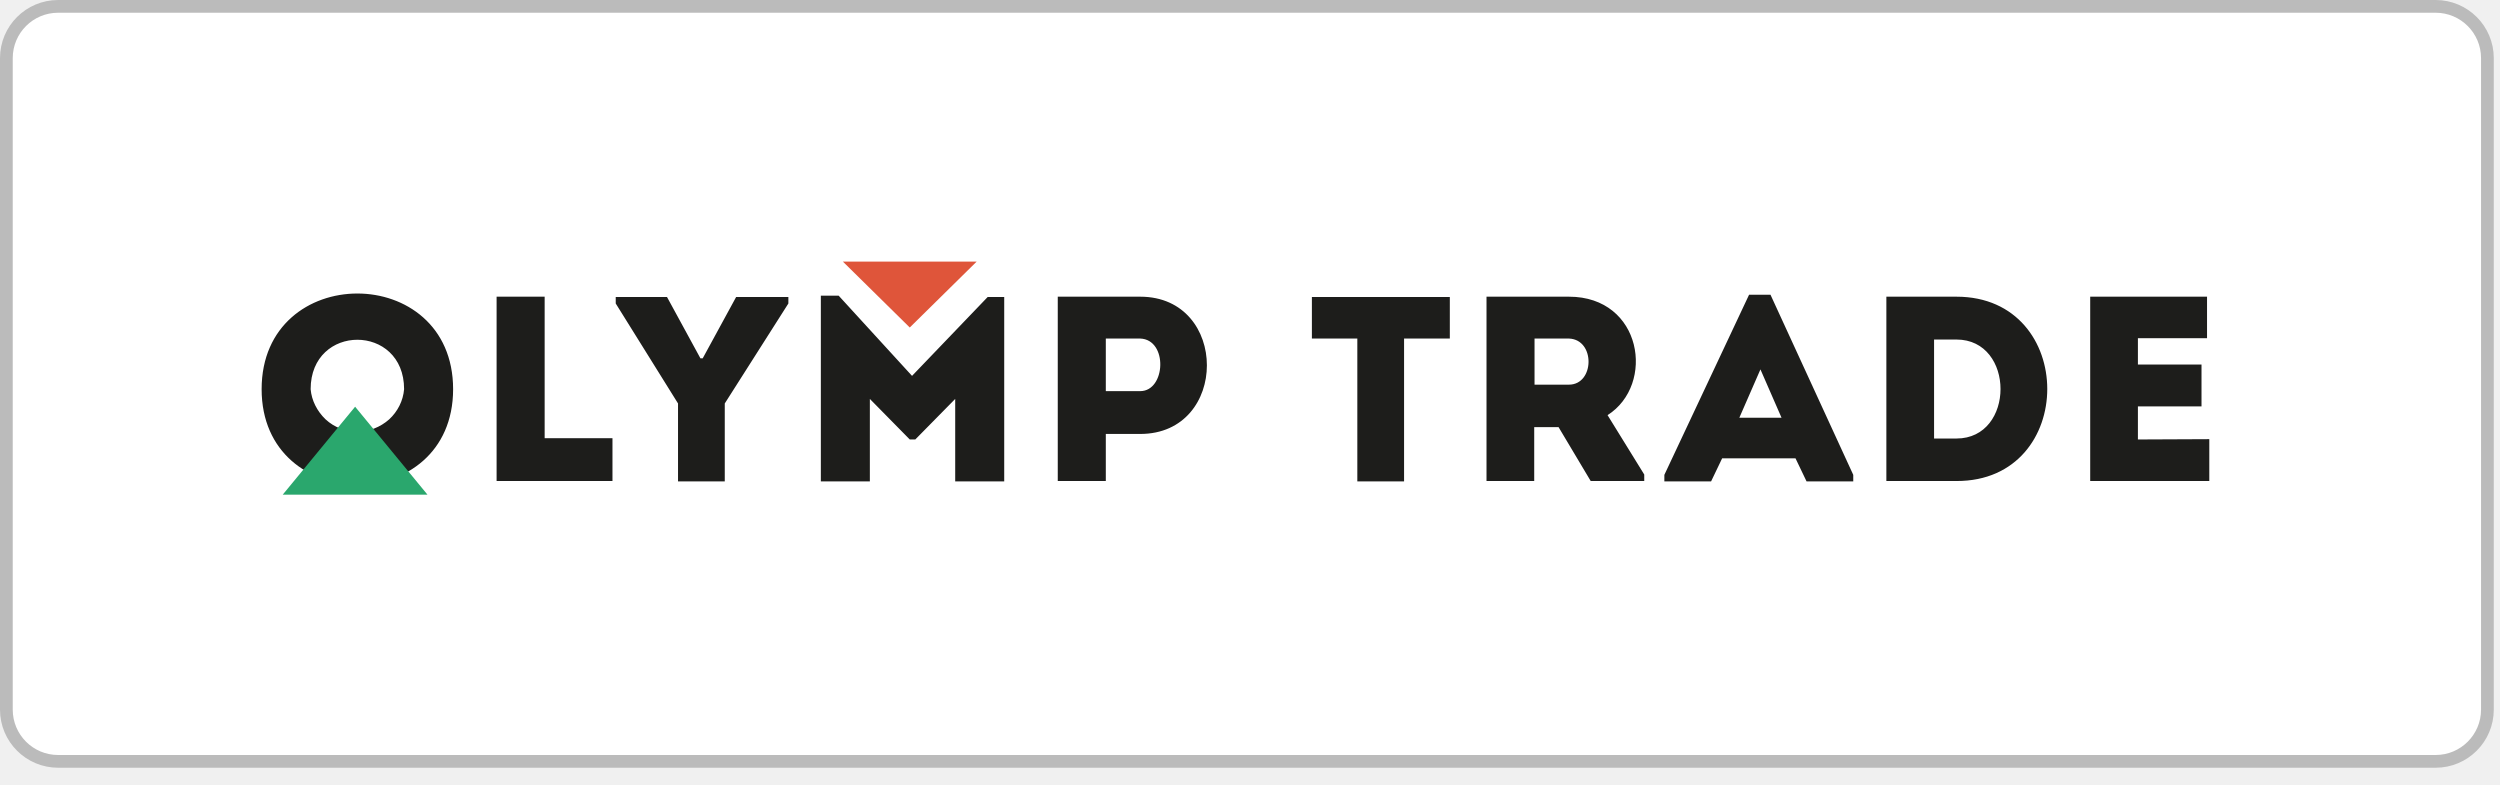
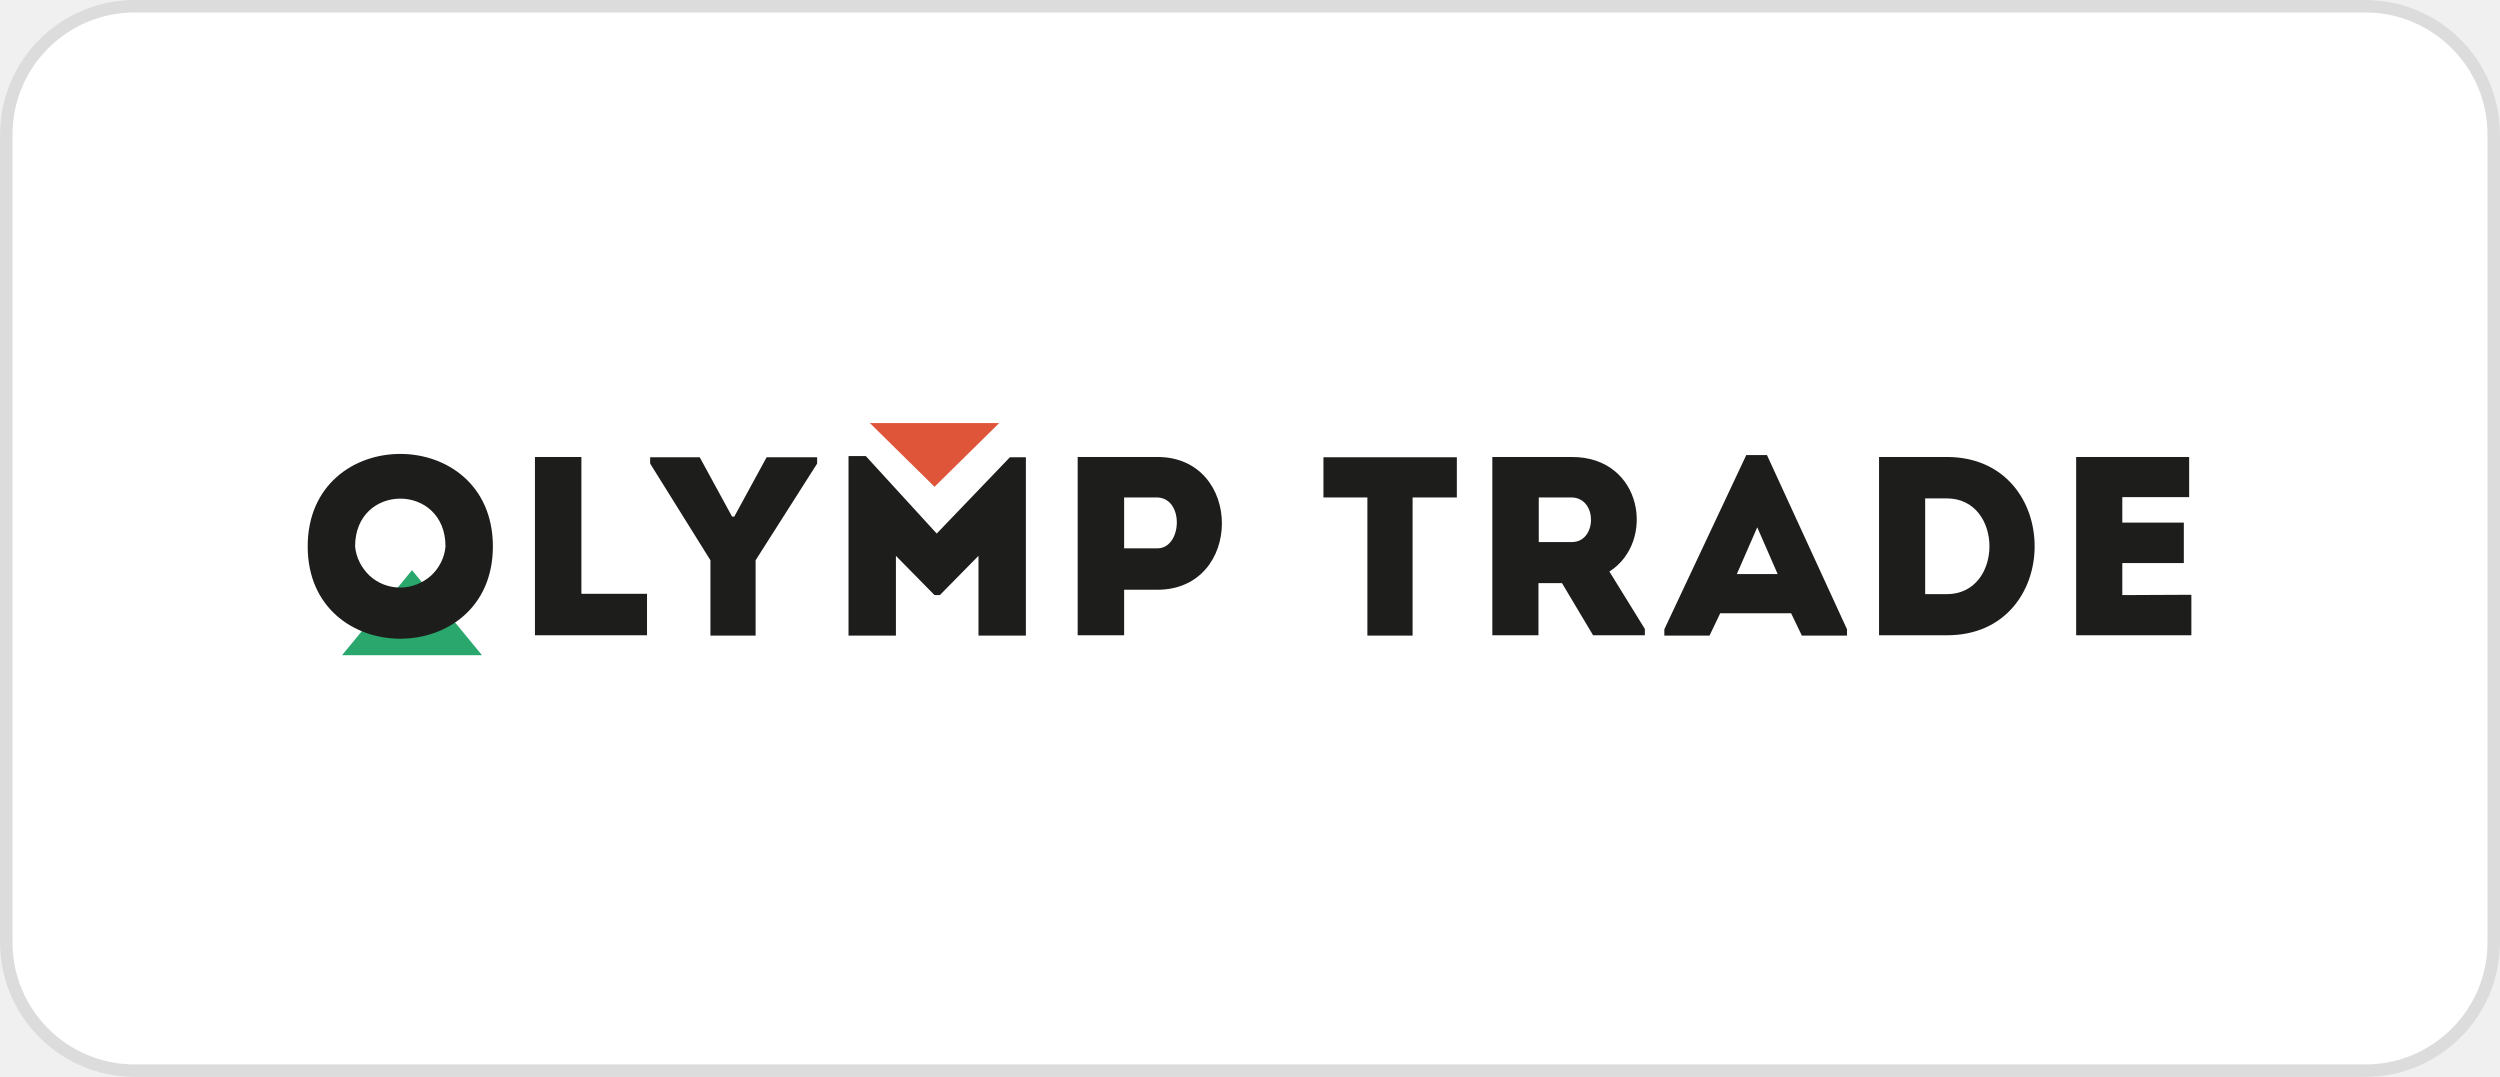
- <svg xmlns="http://www.w3.org/2000/svg" width="86" height="27" viewBox="0 0 86 27" fill="none">
-   <path d="M0.219 2C0.219 1.016 1.016 0.219 2 0.219H83.785C84.769 0.219 85.567 1.016 85.567 2V24.41C85.567 25.394 84.769 26.191 83.785 26.191H2C1.016 26.191 0.219 25.394 0.219 24.41V2Z" fill="white" stroke="#BBBBBB" stroke-width="0.438" />
-   <path d="M9 13.388C9 17.764 15.587 17.764 15.587 13.388C15.587 9 9 9 9 13.388ZM10.686 13.388C10.686 11.121 13.901 11.121 13.901 13.388C13.868 13.79 13.678 14.158 13.388 14.426C13.086 14.694 12.696 14.85 12.294 14.85C11.892 14.85 11.501 14.705 11.2 14.426C10.909 14.147 10.719 13.778 10.686 13.388ZM18.736 10.206H17.083V16.547H21.069V15.074H18.736V10.206ZM24.173 12.327H24.095L22.945 10.217H21.181V10.44L23.324 13.879V16.559H24.932V13.879L27.12 10.44V10.217H25.323L24.173 12.327ZM31.374 12.93L28.851 10.172H28.237V16.559H29.923V13.723L31.296 15.118H31.486L32.859 13.723V16.559H34.545V10.217H33.976L31.374 12.93ZM39.223 10.206H36.387V16.547H38.04V14.928H39.223C42.282 14.928 42.282 10.206 39.223 10.206ZM39.223 13.455H38.04V11.646H39.223C40.183 11.68 40.105 13.455 39.223 13.455ZM45.118 11.646H46.692V16.559H48.3V11.646H49.874V10.217H45.129V11.646H45.118ZM53.972 10.206H51.136V16.547H52.777V14.694H53.615L54.72 16.547H56.562V16.324L55.3 14.281C56.953 13.232 56.495 10.206 53.972 10.206ZM53.972 13.232H52.788V11.646H53.972C54.887 11.68 54.854 13.232 53.972 13.232ZM60.168 10.139L57.254 16.335V16.559H58.862L59.242 15.766H61.765L62.145 16.559H63.752V16.335L60.905 10.139H60.168ZM59.833 14.37L60.559 12.707L61.285 14.37H59.833ZM67.303 10.206H64.891V16.547H67.303C71.467 16.559 71.467 10.206 67.303 10.206ZM67.303 15.085H66.532V11.68H67.303C69.323 11.68 69.323 15.085 67.303 15.085ZM73.544 15.118V13.979H75.732V12.539H73.544V11.635H75.922V10.206H71.903V16.547H76V15.107L73.544 15.118Z" fill="#1D1D1B" />
-   <path d="M12.216 13.991L9.726 17.016H14.705L12.216 13.991Z" fill="#2AA76D" />
-   <path d="M28.996 9L31.296 11.266L33.596 9H28.996Z" fill="#DF553A" />
+ <svg xmlns="http://www.w3.org/2000/svg" width="130" height="56" viewBox="0 0 130 56" fill="none">
+   <rect width="130" height="56" rx="7" fill="white" />
+   <rect x="0.325" y="0.325" width="129.35" height="55.35" rx="6.675" stroke="#BBBBBB" stroke-opacity="0.5" stroke-width="0.65" />
+   <path d="M21.425 29.648L17.786 34.071H25.065L21.425 29.648Z" fill="#2AA76D" />
+   <path d="M16 28.415C16 34.813 25.63 34.813 25.63 28.415C25.63 22 16 22 16 28.415ZM18.465 28.415C18.465 25.101 23.166 25.101 23.166 28.415C23.117 29.002 22.839 29.541 22.415 29.933C21.974 30.324 21.403 30.553 20.815 30.553C20.227 30.553 19.656 30.341 19.215 29.933C18.791 29.525 18.514 28.986 18.465 28.415ZM30.233 23.763H27.817V33.034H33.645V30.879H30.233V23.763ZM38.182 26.864H38.068L36.387 23.779H33.808V24.106L36.942 29.133V33.05H39.292V29.133L42.491 24.106V23.779H39.863L38.182 26.864ZM48.71 27.745L45.021 23.714H44.123V33.05H46.588V28.904L48.596 30.945H48.873L50.881 28.904V33.05H53.346V23.779H52.513L48.71 27.745ZM60.185 23.763H56.039V33.034H58.455V30.667H60.185C64.657 30.667 64.657 23.763 60.185 23.763ZM60.185 28.513H58.455V25.868H60.185C61.588 25.917 61.474 28.513 60.185 28.513ZM68.803 25.868H71.104V33.05H73.455V25.868H75.756V23.779H68.819V25.868H68.803ZM81.746 23.763H77.601V33.034H80V30.324H81.224L82.84 33.034H85.533V32.707L83.689 29.72C86.105 28.186 85.435 23.763 81.746 23.763ZM81.746 28.186H80.016V25.868H81.746C83.085 25.917 83.036 28.186 81.746 28.186ZM90.805 23.665L86.545 32.724V33.05H88.896L89.451 31.891H93.139L93.695 33.05H96.045V32.724L91.883 23.665H90.805ZM90.316 29.851L91.377 27.419L92.438 29.851H90.316ZM101.235 23.763H97.71V33.034H101.235C107.324 33.05 107.324 23.763 101.235 23.763ZM101.235 30.896H100.109V25.917H101.235C104.19 25.917 104.19 30.896 101.235 30.896ZM110.36 30.945V29.28H113.559V27.174H110.36V25.852H113.836V23.763H107.96V33.034H113.951V30.928L110.36 30.945Z" fill="#1D1D1B" />
+   <path d="M45.233 22L48.596 25.313L51.958 22H45.233Z" fill="#DF553A" />
</svg>
